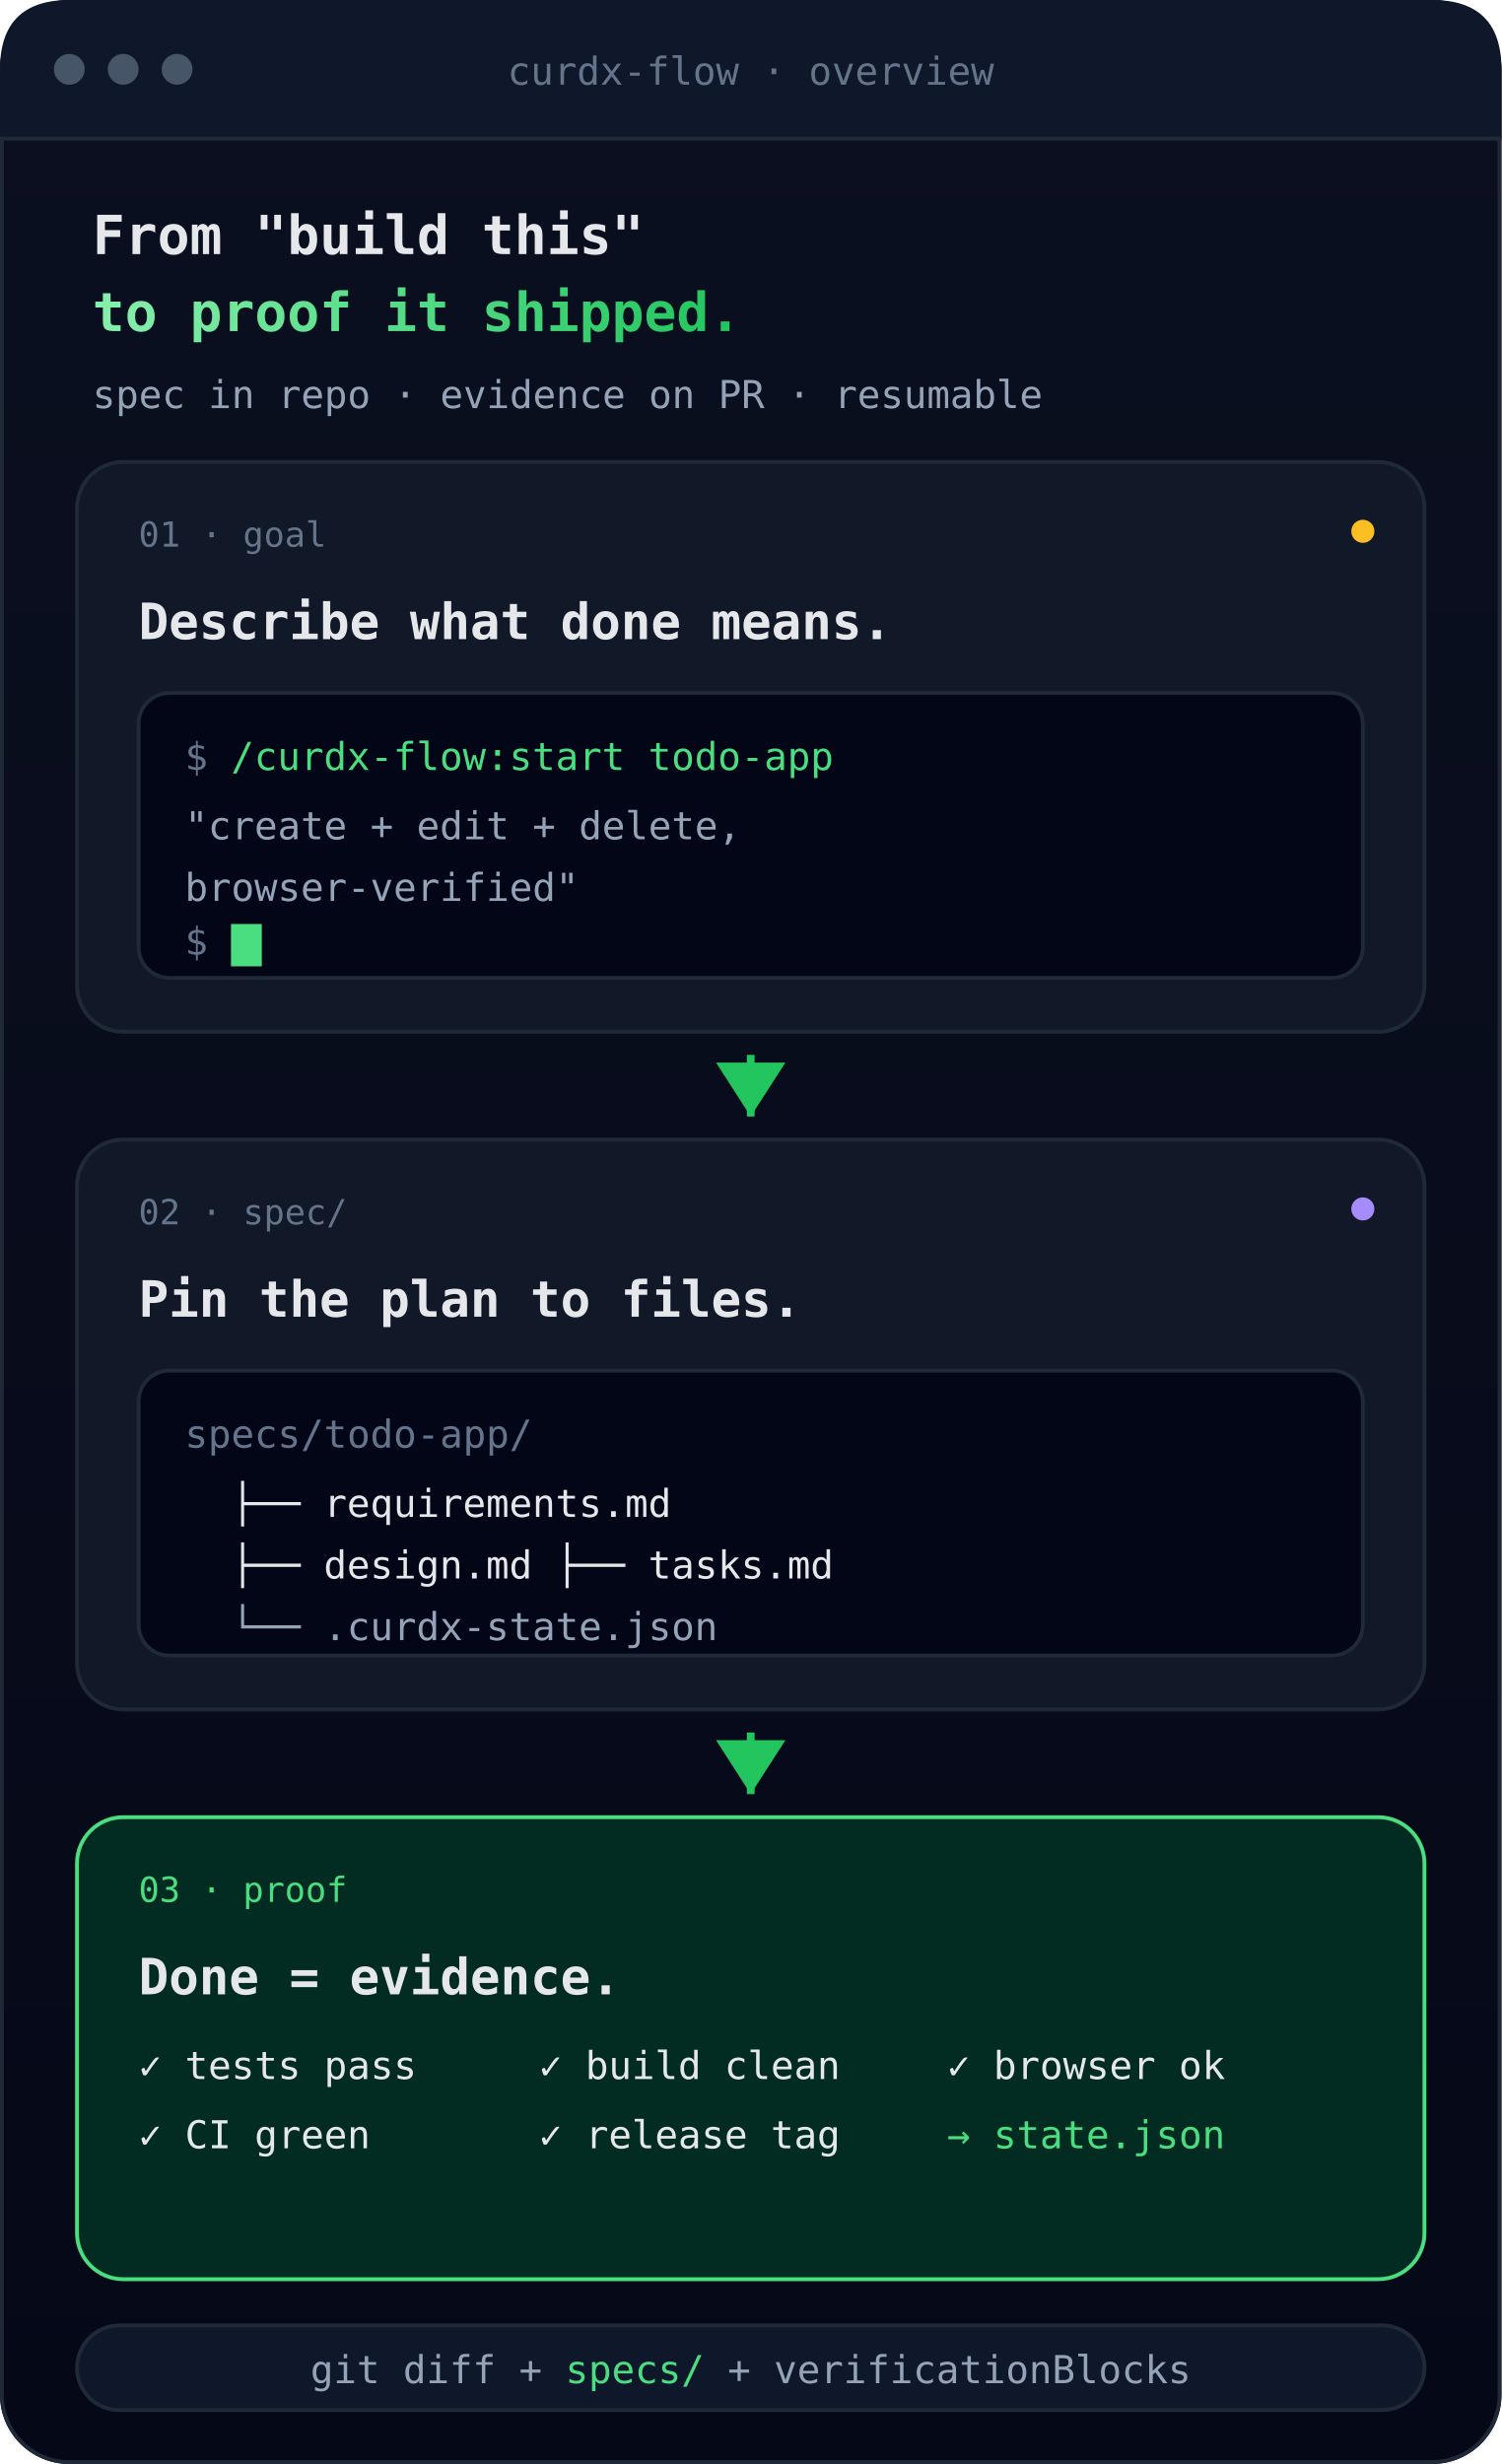
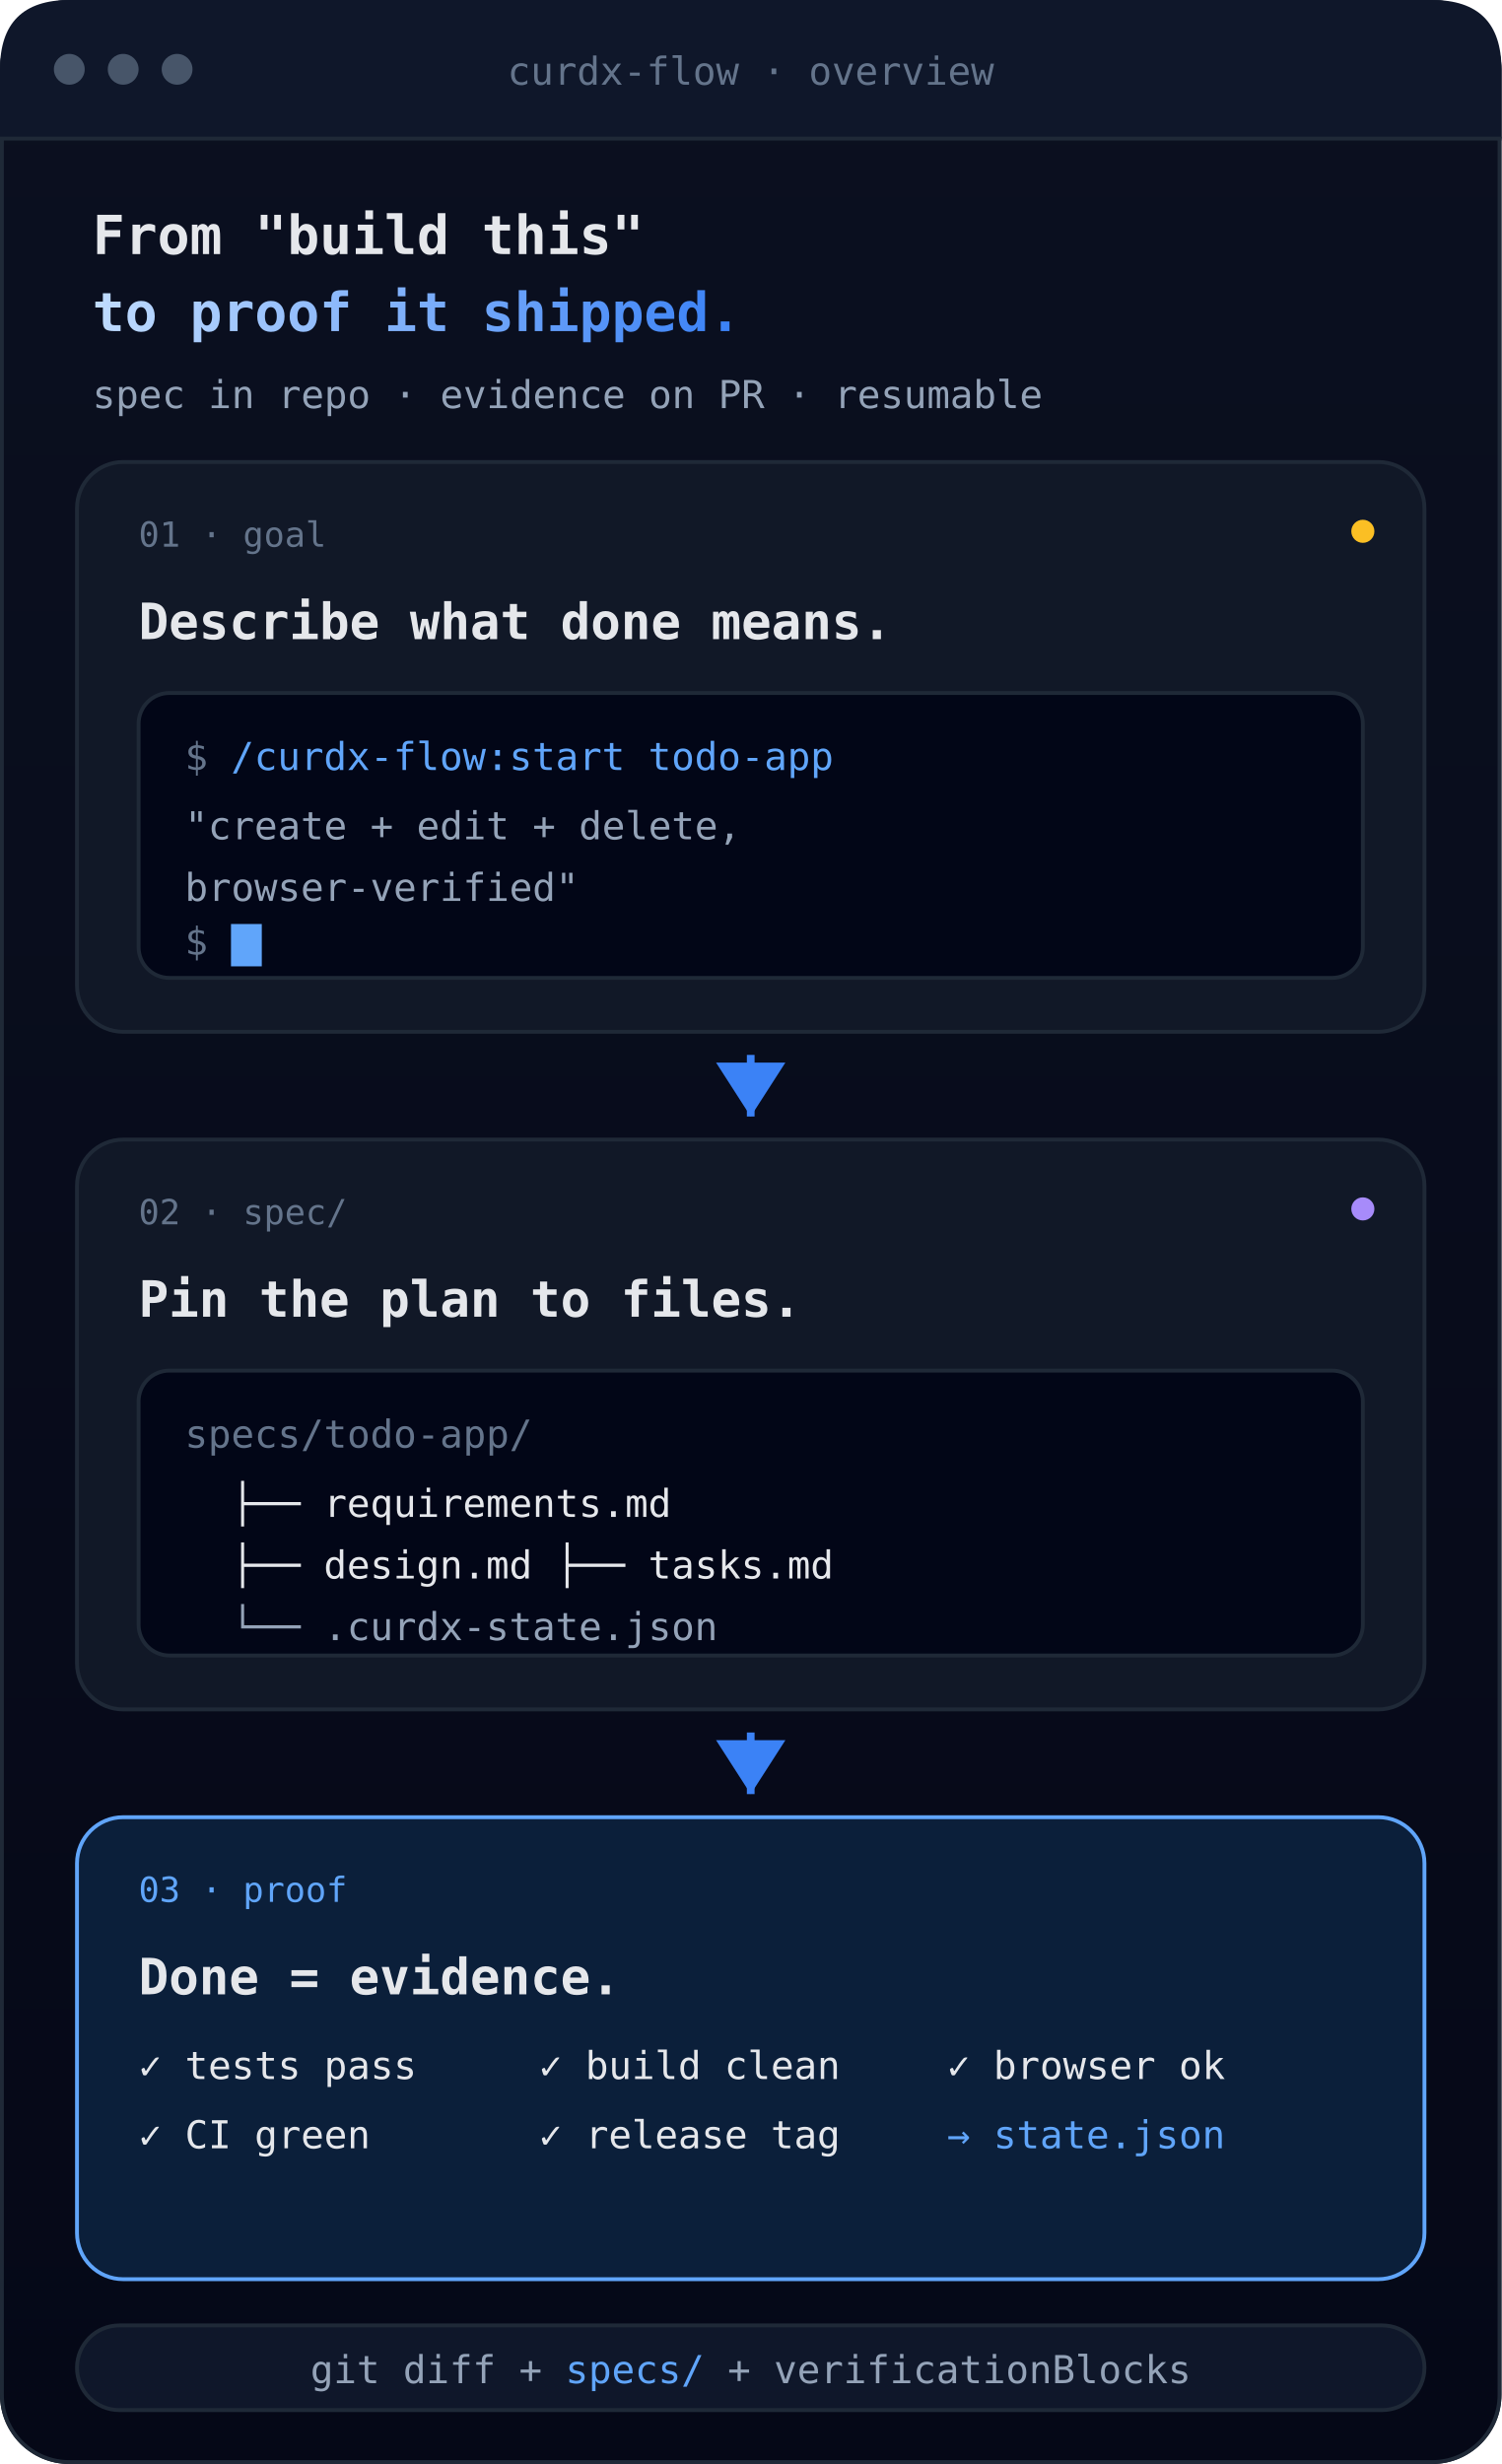
<svg xmlns="http://www.w3.org/2000/svg" viewBox="0 0 390 640" width="390" height="640" role="img" aria-labelledby="omTitle omDesc" font-family="'JetBrains Mono', ui-monospace, SFMono-Regular, Menlo, Consolas, monospace">
  <defs>
    <linearGradient id="omBg" x1="0" y1="0" x2="0" y2="1">
      <stop offset="0" stop-color="#0B1020" />
      <stop offset="1" stop-color="#050817" />
    </linearGradient>
    <linearGradient id="omG" x1="0" y1="0" x2="1" y2="0">
-       <stop offset="0" stop-color="#86EFAC" />
-       <stop offset="1" stop-color="#22C55E" />
+       <stop offset="0" stop-color="#BFDBFE" />
+       <stop offset="1" stop-color="#3B82F6" />
    </linearGradient>
    <marker id="omArr" markerWidth="9" markerHeight="9" refX="7" refY="4.5" orient="auto">
-       <path d="M0 0 L7 4.5 L0 9 Z" fill="#22C55E" />
+       <path d="M0 0 L7 4.5 L0 9 Z" fill="#3B82F6" />
    </marker>
  </defs>
  <rect width="390" height="640" rx="18" fill="url(#omBg)" />
  <rect x="0.5" y="0.5" width="389" height="639" rx="17.5" fill="none" stroke="#1F2937" />
  <path d="M0 18 Q0 0 18 0 L372 0 Q390 0 390 18 L390 36 L0 36 Z" fill="#0F172A" />
  <circle cx="18" cy="18" r="4" fill="#475569" />
  <circle cx="32" cy="18" r="4" fill="#475569" />
  <circle cx="46" cy="18" r="4" fill="#475569" />
  <text x="195" y="22" font-size="10" fill="#64748B" text-anchor="middle">curdx-flow · overview</text>
  <line x1="0" y1="36" x2="390" y2="36" stroke="#1F2937" />
  <text x="24" y="66" font-size="14" fill="#E5E7EB" font-weight="700">From "build this"</text>
  <text x="24" y="86" font-size="14" fill="url(#omG)" font-weight="700">to proof it shipped.</text>
  <text x="24" y="106" font-size="10" fill="#94A3B8">spec in repo · evidence on PR · resumable</text>
  <g>
    <rect x="20" y="120" width="350" height="148" rx="12" fill="#111827" stroke="#1F2937" />
    <text x="36" y="142" font-size="9" fill="#64748B">01 · goal</text>
    <circle cx="354" cy="138" r="3" fill="#FBBF24" />
    <text x="36" y="166" font-size="13" fill="#E5E7EB" font-weight="700">Describe what done means.</text>
    <rect x="36" y="180" width="318" height="74" rx="8" fill="#020617" stroke="#1F2937" />
    <text x="48" y="200" font-size="10" fill="#64748B">$</text>
-     <text x="60" y="200" font-size="10" fill="#4ADE80">/curdx-flow:start todo-app</text>
+     <text x="60" y="200" font-size="10" fill="#60A5FA">/curdx-flow:start todo-app</text>
    <text x="48" y="218" font-size="10" fill="#94A3B8">  "create + edit + delete,</text>
    <text x="48" y="234" font-size="10" fill="#94A3B8">   browser-verified"</text>
    <text x="48" y="248" font-size="10" fill="#64748B">$</text>
-     <rect x="60" y="240" width="8" height="11" fill="#4ADE80">
+     <rect x="60" y="240" width="8" height="11" fill="#60A5FA">
      <animate attributeName="opacity" values="1;0.15;1" dur="1.1s" repeatCount="indefinite" />
    </rect>
  </g>
-   <path d="M195 274 L195 290" stroke="#22C55E" stroke-width="2" marker-end="url(#omArr)" />
+   <path d="M195 274 L195 290" stroke="#3B82F6" stroke-width="2" marker-end="url(#omArr)" />
  <g>
    <rect x="20" y="296" width="350" height="148" rx="12" fill="#111827" stroke="#1F2937" />
    <text x="36" y="318" font-size="9" fill="#64748B">02 · spec/</text>
    <circle cx="354" cy="314" r="3" fill="#A78BFA" />
    <text x="36" y="342" font-size="13" fill="#E5E7EB" font-weight="700">Pin the plan to files.</text>
    <rect x="36" y="356" width="318" height="74" rx="8" fill="#020617" stroke="#1F2937" />
    <text x="48" y="376" font-size="10" fill="#64748B">specs/todo-app/</text>
    <text x="60" y="394" font-size="10" fill="#E5E7EB">├── requirements.md</text>
    <text x="60" y="410" font-size="10" fill="#E5E7EB">├── design.md  ├── tasks.md</text>
    <text x="60" y="426" font-size="10" fill="#94A3B8">└── .curdx-state.json</text>
  </g>
-   <path d="M195 450 L195 466" stroke="#22C55E" stroke-width="2" marker-end="url(#omArr)" />
+   <path d="M195 450 L195 466" stroke="#3B82F6" stroke-width="2" marker-end="url(#omArr)" />
  <g>
-     <rect x="20" y="472" width="350" height="120" rx="12" fill="#022C22" stroke="#4ADE80" />
-     <text x="36" y="494" font-size="9" fill="#4ADE80">03 · proof</text>
+     <rect x="20" y="472" width="350" height="120" rx="12" fill="#0B1F3A" stroke="#60A5FA" />
+     <text x="36" y="494" font-size="9" fill="#60A5FA">03 · proof</text>
    <text x="36" y="518" font-size="13" fill="#E5E7EB" font-weight="700">Done = evidence.</text>
    <g font-size="10" fill="#E5E7EB">
      <text x="36" y="540">✓ tests pass</text>
      <text x="140" y="540">✓ build clean</text>
      <text x="246" y="540">✓ browser ok</text>
      <text x="36" y="558">✓ CI green</text>
      <text x="140" y="558">✓ release tag</text>
-       <text x="246" y="558" fill="#4ADE80">→ state.json</text>
+       <text x="246" y="558" fill="#60A5FA">→ state.json</text>
    </g>
  </g>
  <rect x="20" y="604" width="350" height="22" rx="11" fill="#0F172A" stroke="#1F2937" />
-   <text x="195" y="619" font-size="10" fill="#94A3B8" text-anchor="middle">git diff + <tspan fill="#4ADE80">specs/</tspan> + verificationBlocks</text>
+   <text x="195" y="619" font-size="10" fill="#94A3B8" text-anchor="middle">git diff + <tspan fill="#60A5FA">specs/</tspan> + verificationBlocks</text>
</svg>
